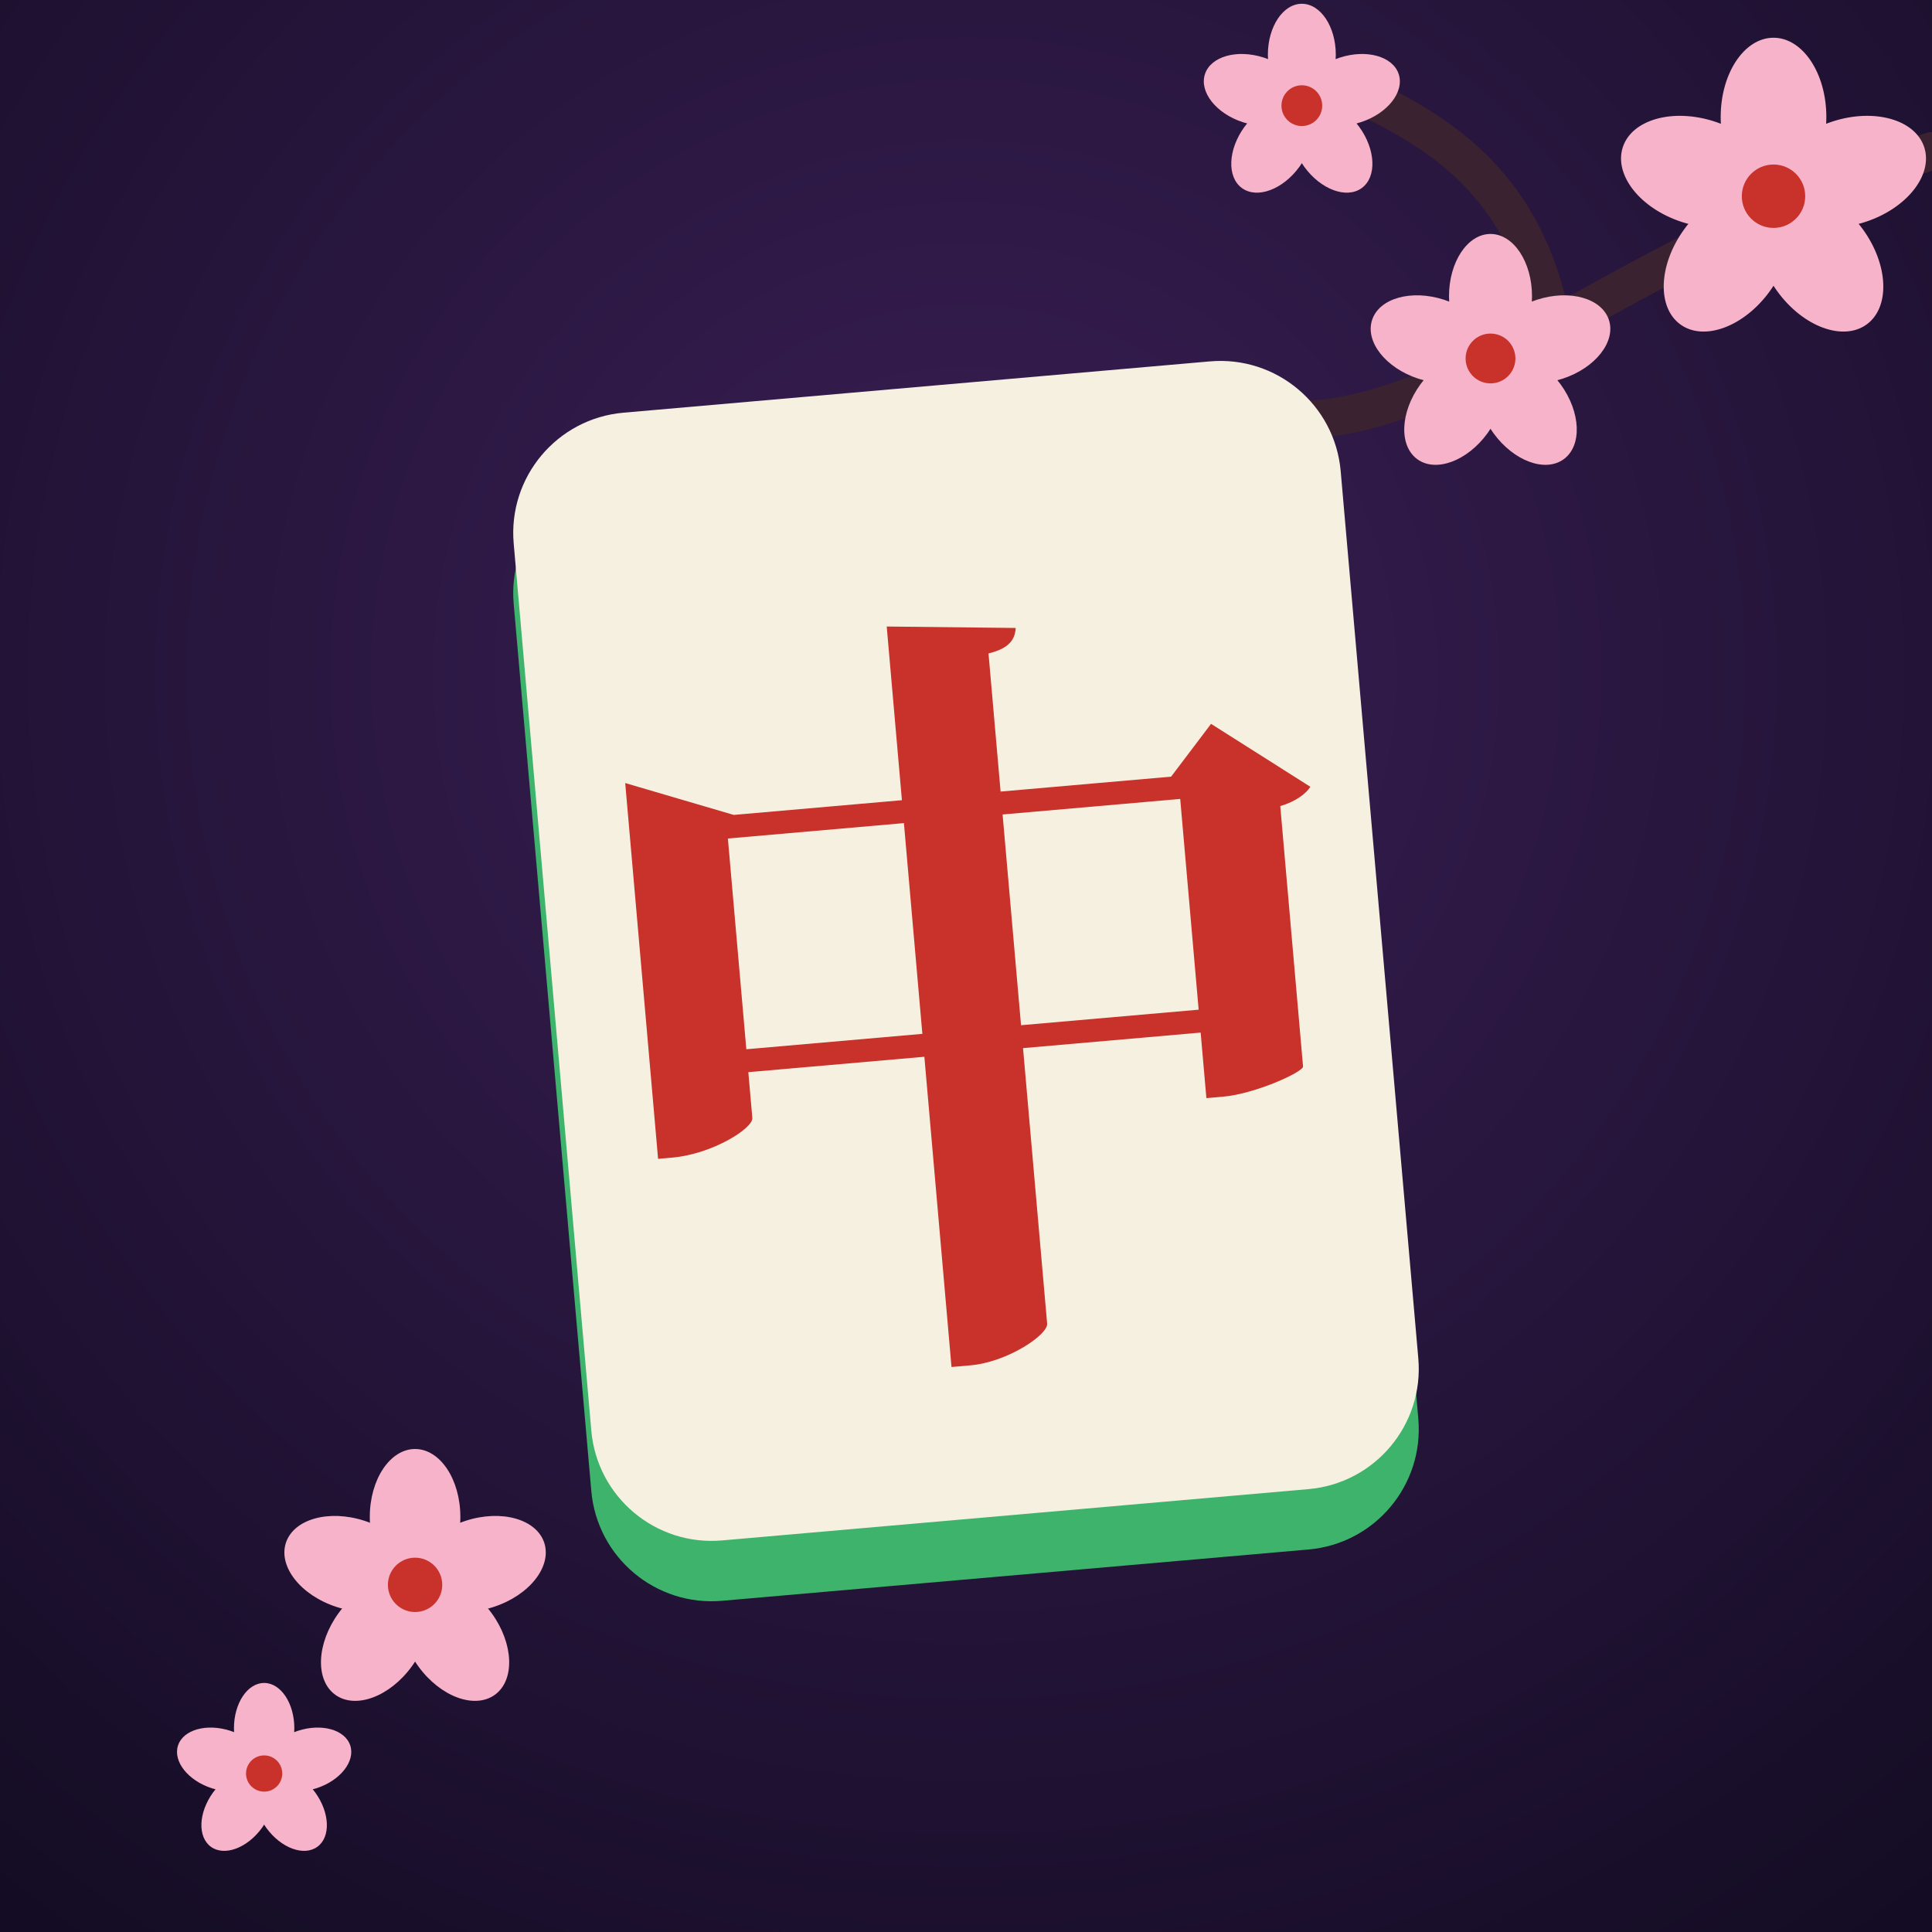
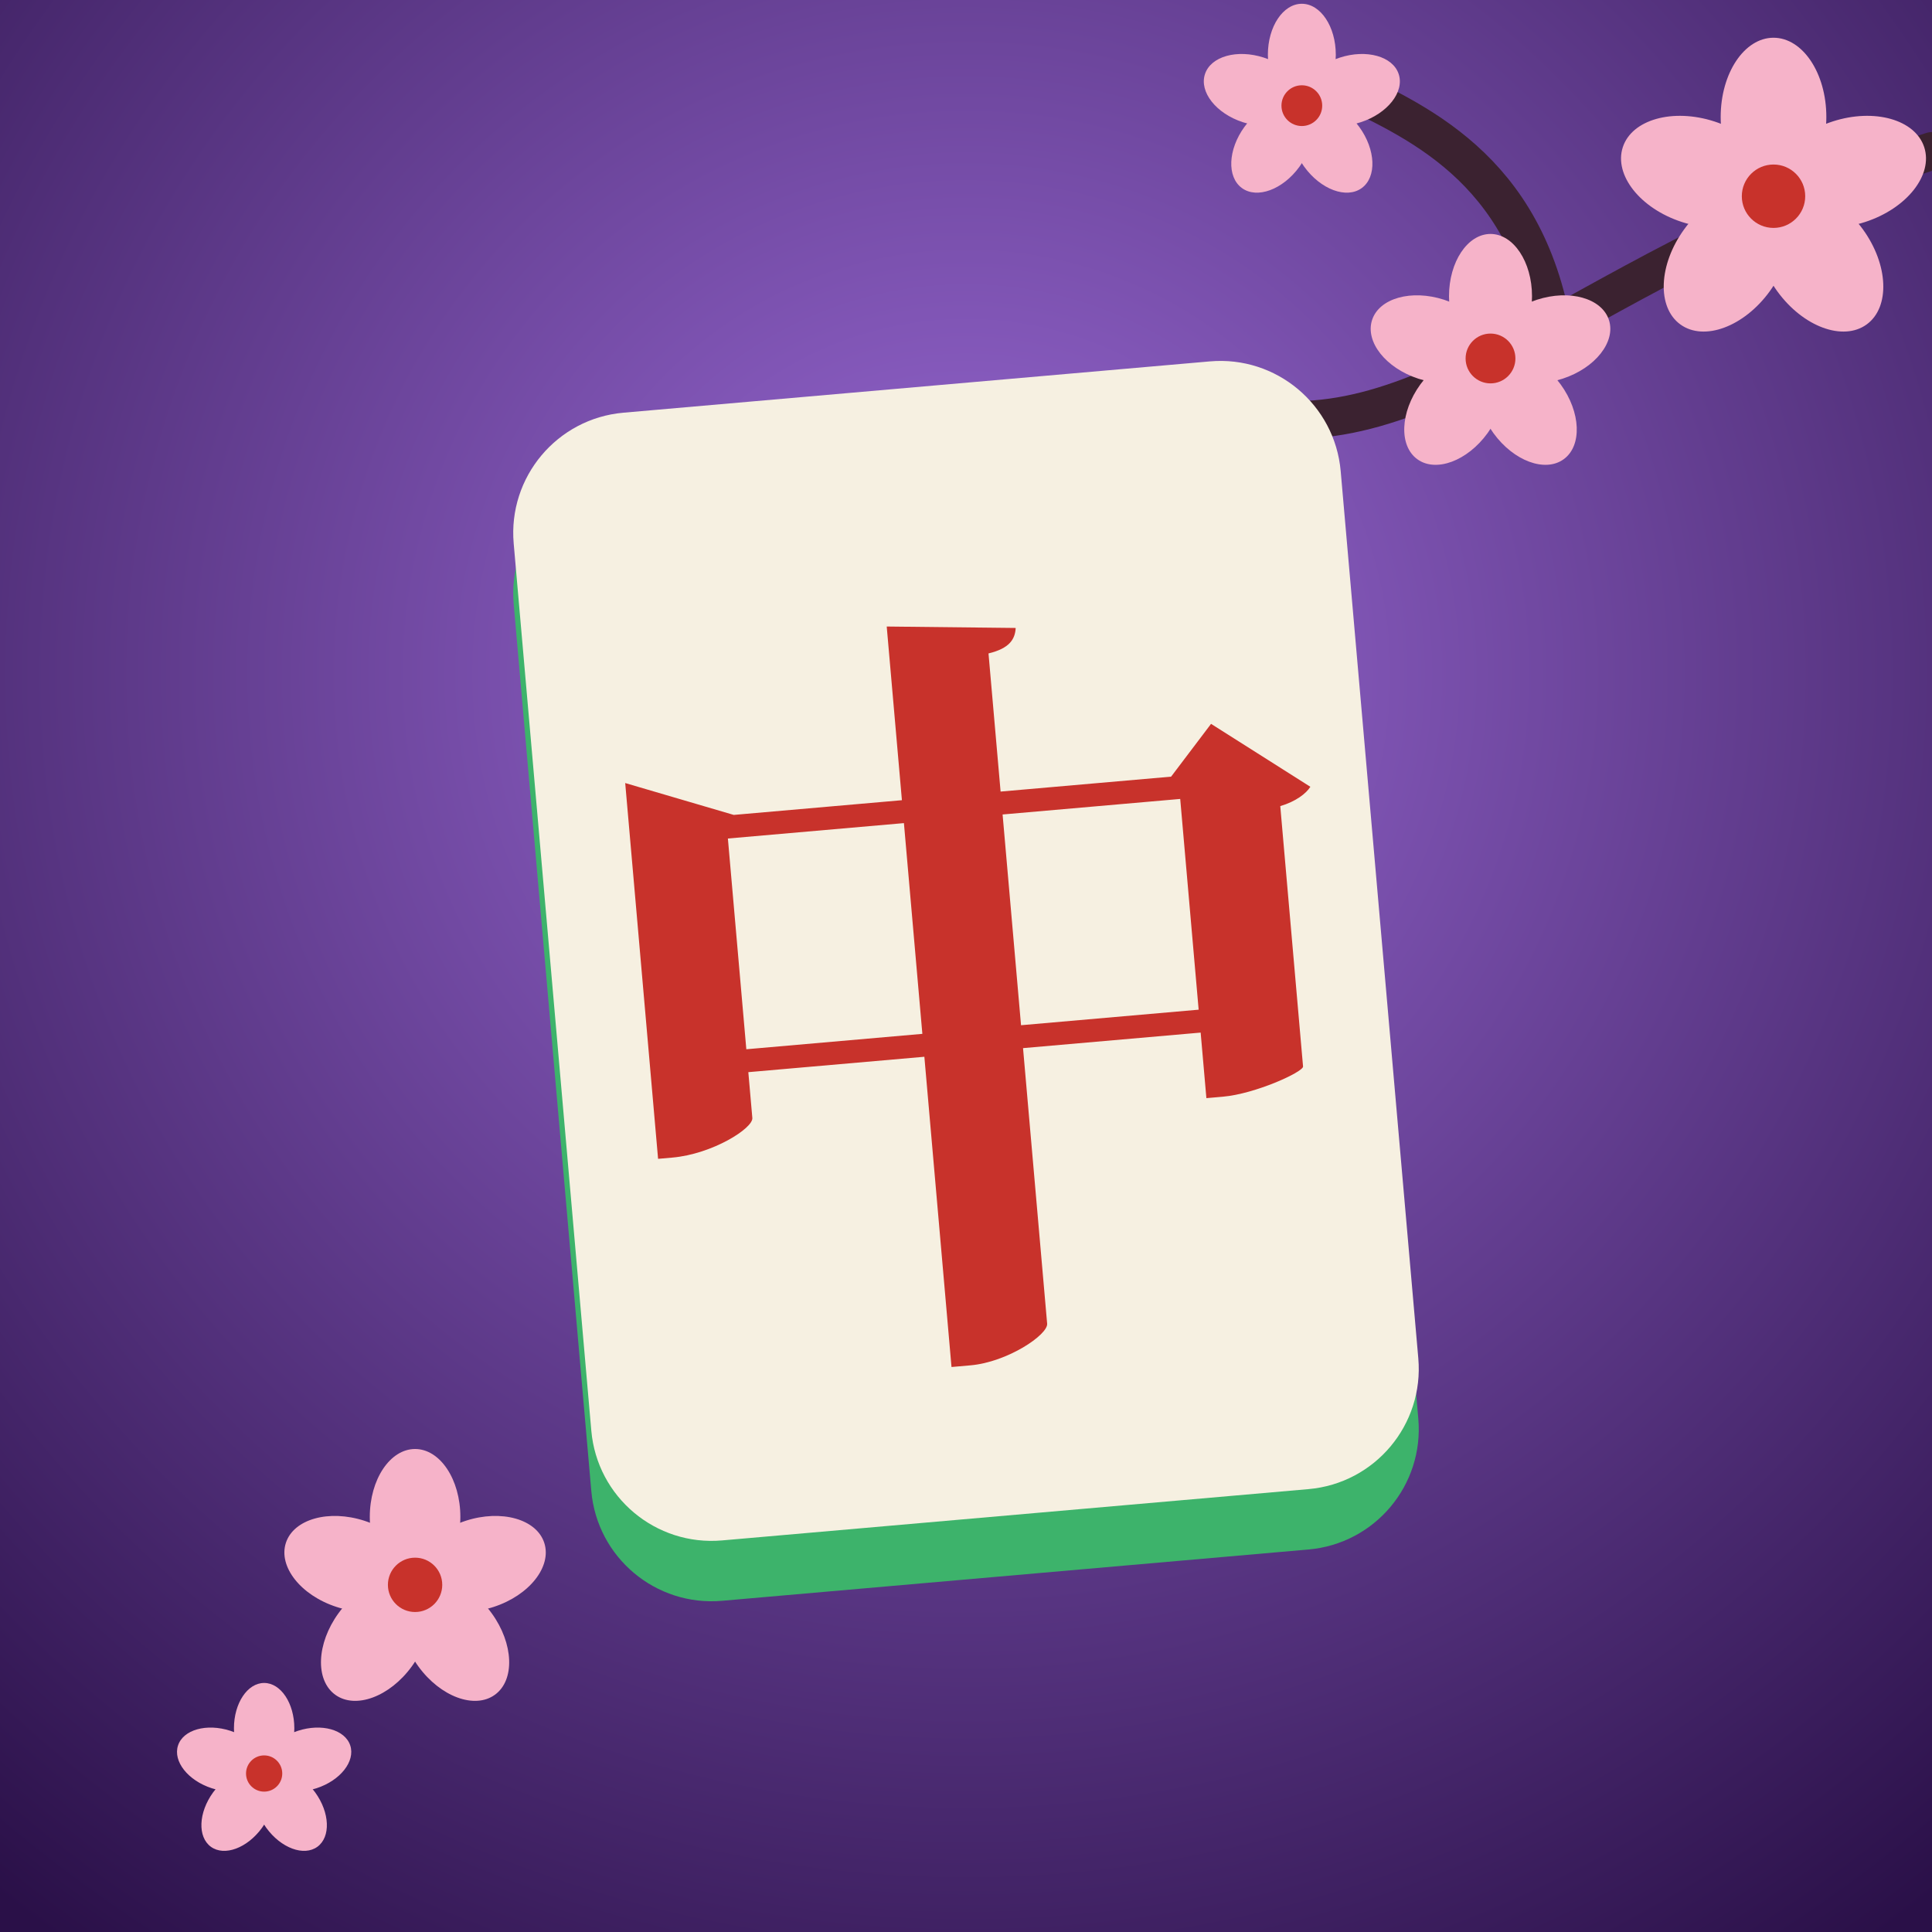
<svg xmlns="http://www.w3.org/2000/svg" viewBox="0 0 512 512">
  <defs>
    <radialGradient id="bg" cx="50%" cy="35%" r="80%">
-       <stop offset="0" stop-color="#3A1F55" />
-       <stop offset="1" stop-color="#140C24" />
+       <stop offset="0" stop-color="#9A6AD6" />
+       <stop offset="1" stop-color="#2A1048" />
    </radialGradient>
    <g id="bl">
      <g fill="#F6B3C9">
        <ellipse cx="0" cy="-15" rx="10" ry="15" />
        <ellipse cx="0" cy="-15" rx="10" ry="15" transform="rotate(72)" />
        <ellipse cx="0" cy="-15" rx="10" ry="15" transform="rotate(144)" />
        <ellipse cx="0" cy="-15" rx="10" ry="15" transform="rotate(216)" />
        <ellipse cx="0" cy="-15" rx="10" ry="15" transform="rotate(288)" />
      </g>
      <circle r="6" fill="#C8322B" />
    </g>
  </defs>
  <rect width="512" height="512" fill="url(#bg)" />
  <path d="M512 40 C420 70 380 120 330 110 M410 80 C400 40 370 30 350 20" stroke="#3B2230" stroke-width="10" fill="none" stroke-linecap="round" />
  <use href="#bl" transform="translate(470 52) scale(1.4)" />
  <use href="#bl" transform="translate(395 95) scale(1.1)" />
  <use href="#bl" transform="translate(345 28) scale(.9)" />
  <rect x="146" y="118" width="220" height="300" rx="32" fill="#3DB36B" transform="rotate(-5 256 268)" />
  <rect x="146" y="102" width="220" height="300" rx="32" fill="#F6F0E1" transform="rotate(-5 256 252)" />
  <text x="256" y="252" transform="rotate(-5 256 252)" text-anchor="middle" dominant-baseline="central" font-family="Noto Serif CJK SC,Songti SC,serif" font-weight="900" font-size="210" fill="#C8322B">中</text>
  <use href="#bl" transform="translate(110 420) scale(1.2)" />
  <use href="#bl" transform="translate(70 470) scale(.8)" />
</svg>
